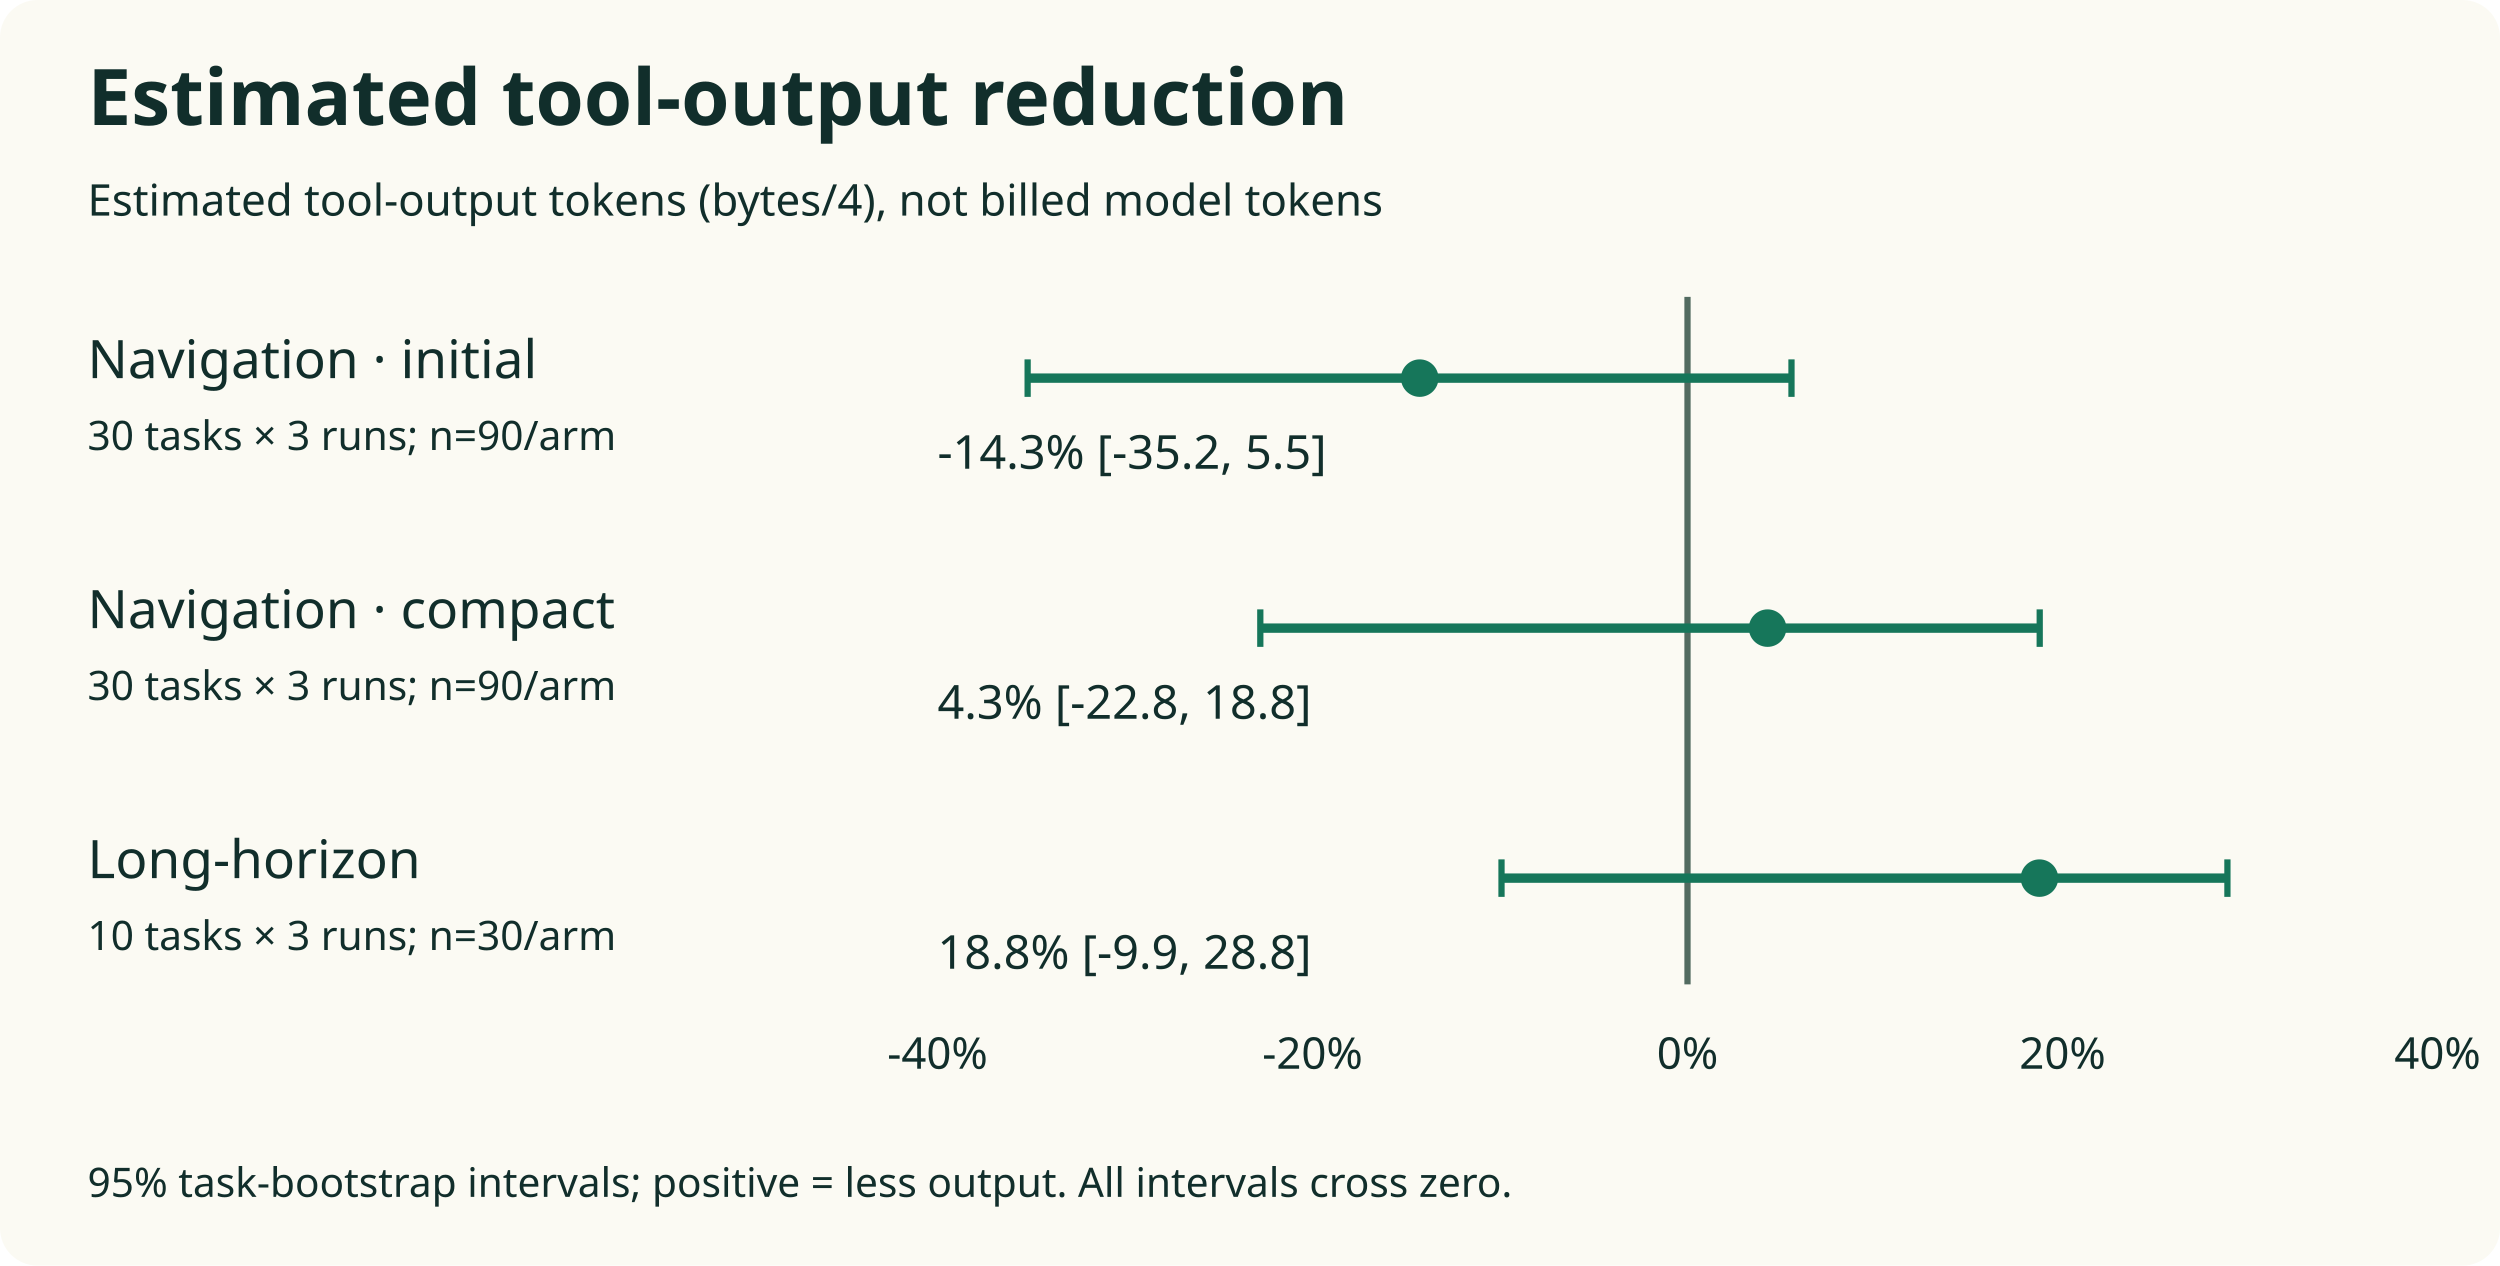
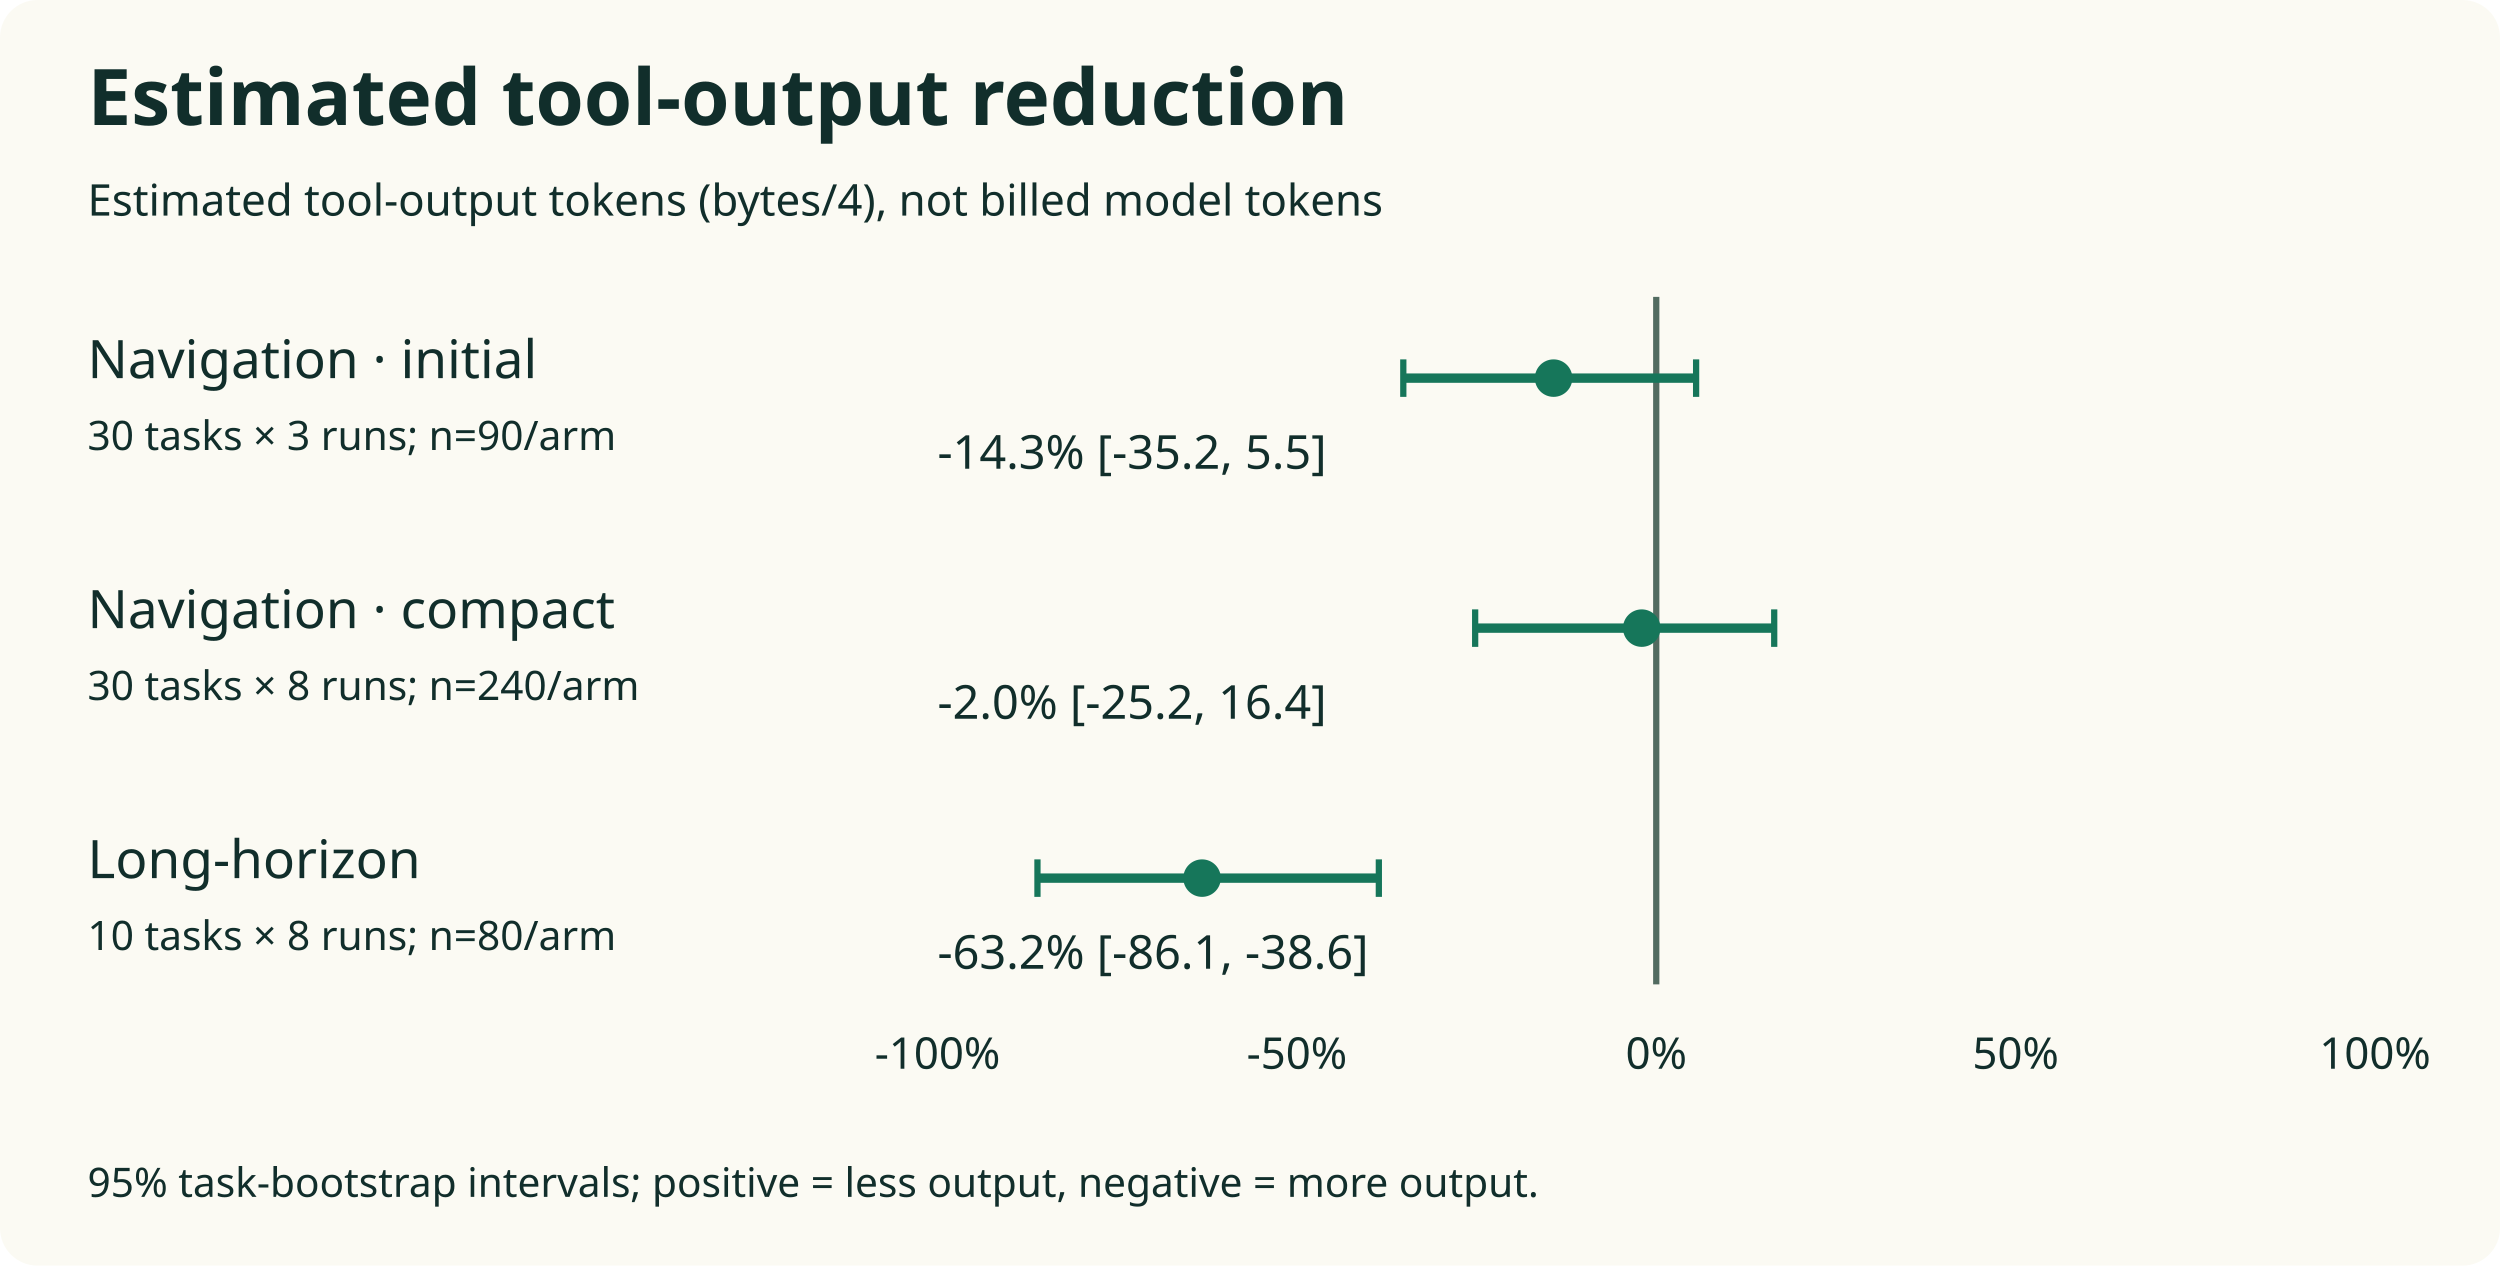
<svg xmlns="http://www.w3.org/2000/svg" width="800" height="405" viewBox="0 0 800 405" role="img" aria-labelledby="title desc">
  <rect width="800" height="405" rx="12" fill="#fbfaf3" />
  <g font-family="system-ui,sans-serif" fill="#112e2b">
    <text x="28" y="40" font-size="25" font-weight="650">Estimated tool-output reduction</text>
    <text x="28" y="69" font-size="14">Estimated tool-output tokens (bytes/4), not billed model tokens</text>
-     <path d="M540 95L540 315" stroke="#526b60" stroke-width="2" />
-     <text x="300" y="342" font-size="14" text-anchor="middle">-40%</text>
-     <text x="420" y="342" font-size="14" text-anchor="middle">-20%</text>
-     <text x="540" y="342" font-size="14" text-anchor="middle">0%</text>
-     <text x="660" y="342" font-size="14" text-anchor="middle">20%</text>
-     <text x="780" y="342" font-size="14" text-anchor="middle">40%</text>
+     <path d="M530 95L530 315" stroke="#526b60" stroke-width="2" />
+     <text x="300" y="342" font-size="14" text-anchor="middle">-100%</text>
+     <text x="415" y="342" font-size="14" text-anchor="middle">-50%</text>
+     <text x="530" y="342" font-size="14" text-anchor="middle">0%</text>
+     <text x="645" y="342" font-size="14" text-anchor="middle">50%</text>
+     <text x="760" y="342" font-size="14" text-anchor="middle">100%</text>
    <text x="28" y="121" font-size="17">Navigation · initial</text>
    <text x="28" y="144" font-size="13">30 tasks × 3 runs; n=90/arm</text>
-     <path d="M328.842 121L573.275 121" stroke="#16765a" stroke-width="3" />
-     <path d="M328.842 115L328.842 127" stroke="#16765a" stroke-width="2" />
-     <path d="M573.275 115L573.275 127" stroke="#16765a" stroke-width="2" />
-     <circle cx="454.312" cy="121" r="6" fill="#16765a" />
+     <path d="M449.056 121L542.755 121" stroke="#16765a" stroke-width="3" />
+     <path d="M449.056 115L449.056 127" stroke="#16765a" stroke-width="2" />
+     <path d="M542.755 115L542.755 127" stroke="#16765a" stroke-width="2" />
+     <circle cx="497.153" cy="121" r="6" fill="#16765a" />
    <text x="300" y="150" font-size="15">-14.3% [-35.2, 5.5]</text>
    <text x="28" y="201" font-size="17">Navigation · compact</text>
-     <text x="28" y="224" font-size="13">30 tasks × 3 runs; n=90/arm</text>
-     <path d="M403.298 201L652.709 201" stroke="#16765a" stroke-width="3" />
-     <path d="M403.298 195L403.298 207" stroke="#16765a" stroke-width="2" />
-     <path d="M652.709 195L652.709 207" stroke="#16765a" stroke-width="2" />
-     <circle cx="565.627" cy="201" r="6" fill="#16765a" />
-     <text x="300" y="230" font-size="15">4.3% [-22.8, 18.8]</text>
+     <text x="28" y="224" font-size="13">30 tasks × 8 runs; n=240/arm</text>
+     <path d="M472.051 201L567.747 201" stroke="#16765a" stroke-width="3" />
+     <path d="M472.051 195L472.051 207" stroke="#16765a" stroke-width="2" />
+     <path d="M567.747 195L567.747 207" stroke="#16765a" stroke-width="2" />
+     <circle cx="525.354" cy="201" r="6" fill="#16765a" />
+     <text x="300" y="230" font-size="15">-2.0% [-25.2, 16.4]</text>
    <text x="28" y="281" font-size="17">Long-horizon</text>
-     <text x="28" y="304" font-size="13">10 tasks × 3 runs; n=30/arm</text>
-     <path d="M480.483 281L712.775 281" stroke="#16765a" stroke-width="3" />
-     <path d="M480.483 275L480.483 287" stroke="#16765a" stroke-width="2" />
-     <path d="M712.775 275L712.775 287" stroke="#16765a" stroke-width="2" />
-     <circle cx="652.625" cy="281" r="6" fill="#16765a" />
-     <text x="300" y="310" font-size="15">18.8% [-9.9, 28.8]</text>
-     <text x="28" y="383" font-size="13">95% task-bootstrap intervals; positive = less output. All intervals cross zero.</text>
+     <text x="28" y="304" font-size="13">10 tasks × 8 runs; n=80/arm</text>
+     <path d="M331.986 281L441.23 281" stroke="#16765a" stroke-width="3" />
+     <path d="M331.986 275L331.986 287" stroke="#16765a" stroke-width="2" />
+     <path d="M441.23 275L441.23 287" stroke="#16765a" stroke-width="2" />
+     <circle cx="384.657" cy="281" r="6" fill="#16765a" />
+     <text x="300" y="310" font-size="15">-63.2% [-86.1, -38.6]</text>
+     <text x="28" y="383" font-size="13">95% task-bootstrap intervals; positive = less output, negative = more output.</text>
  </g>
</svg>
